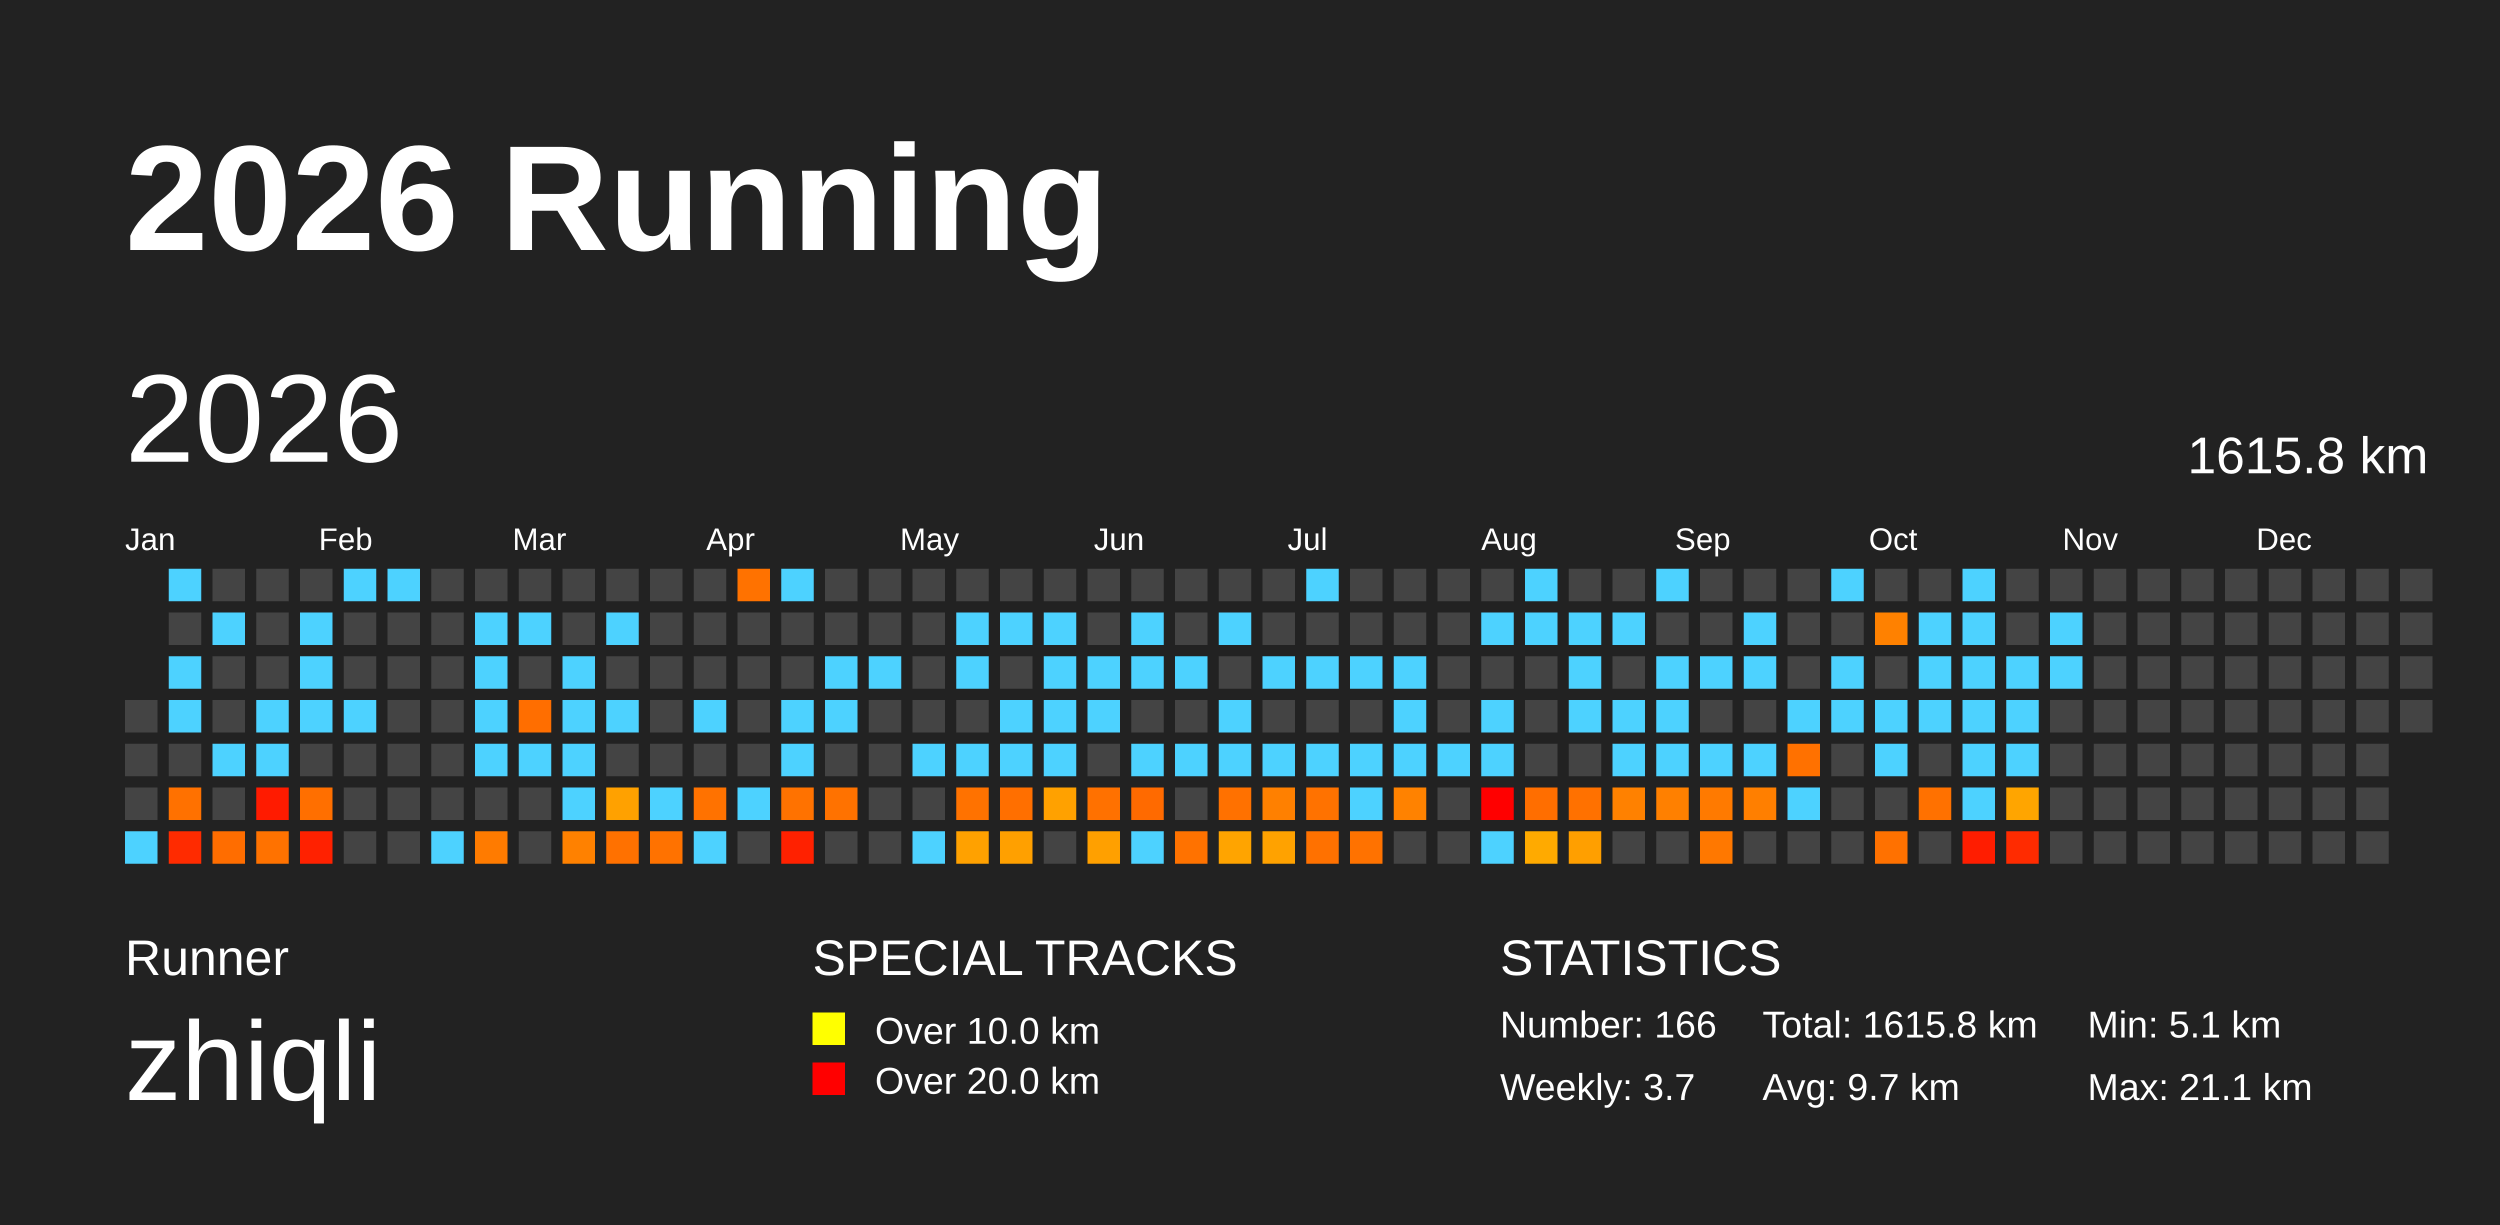
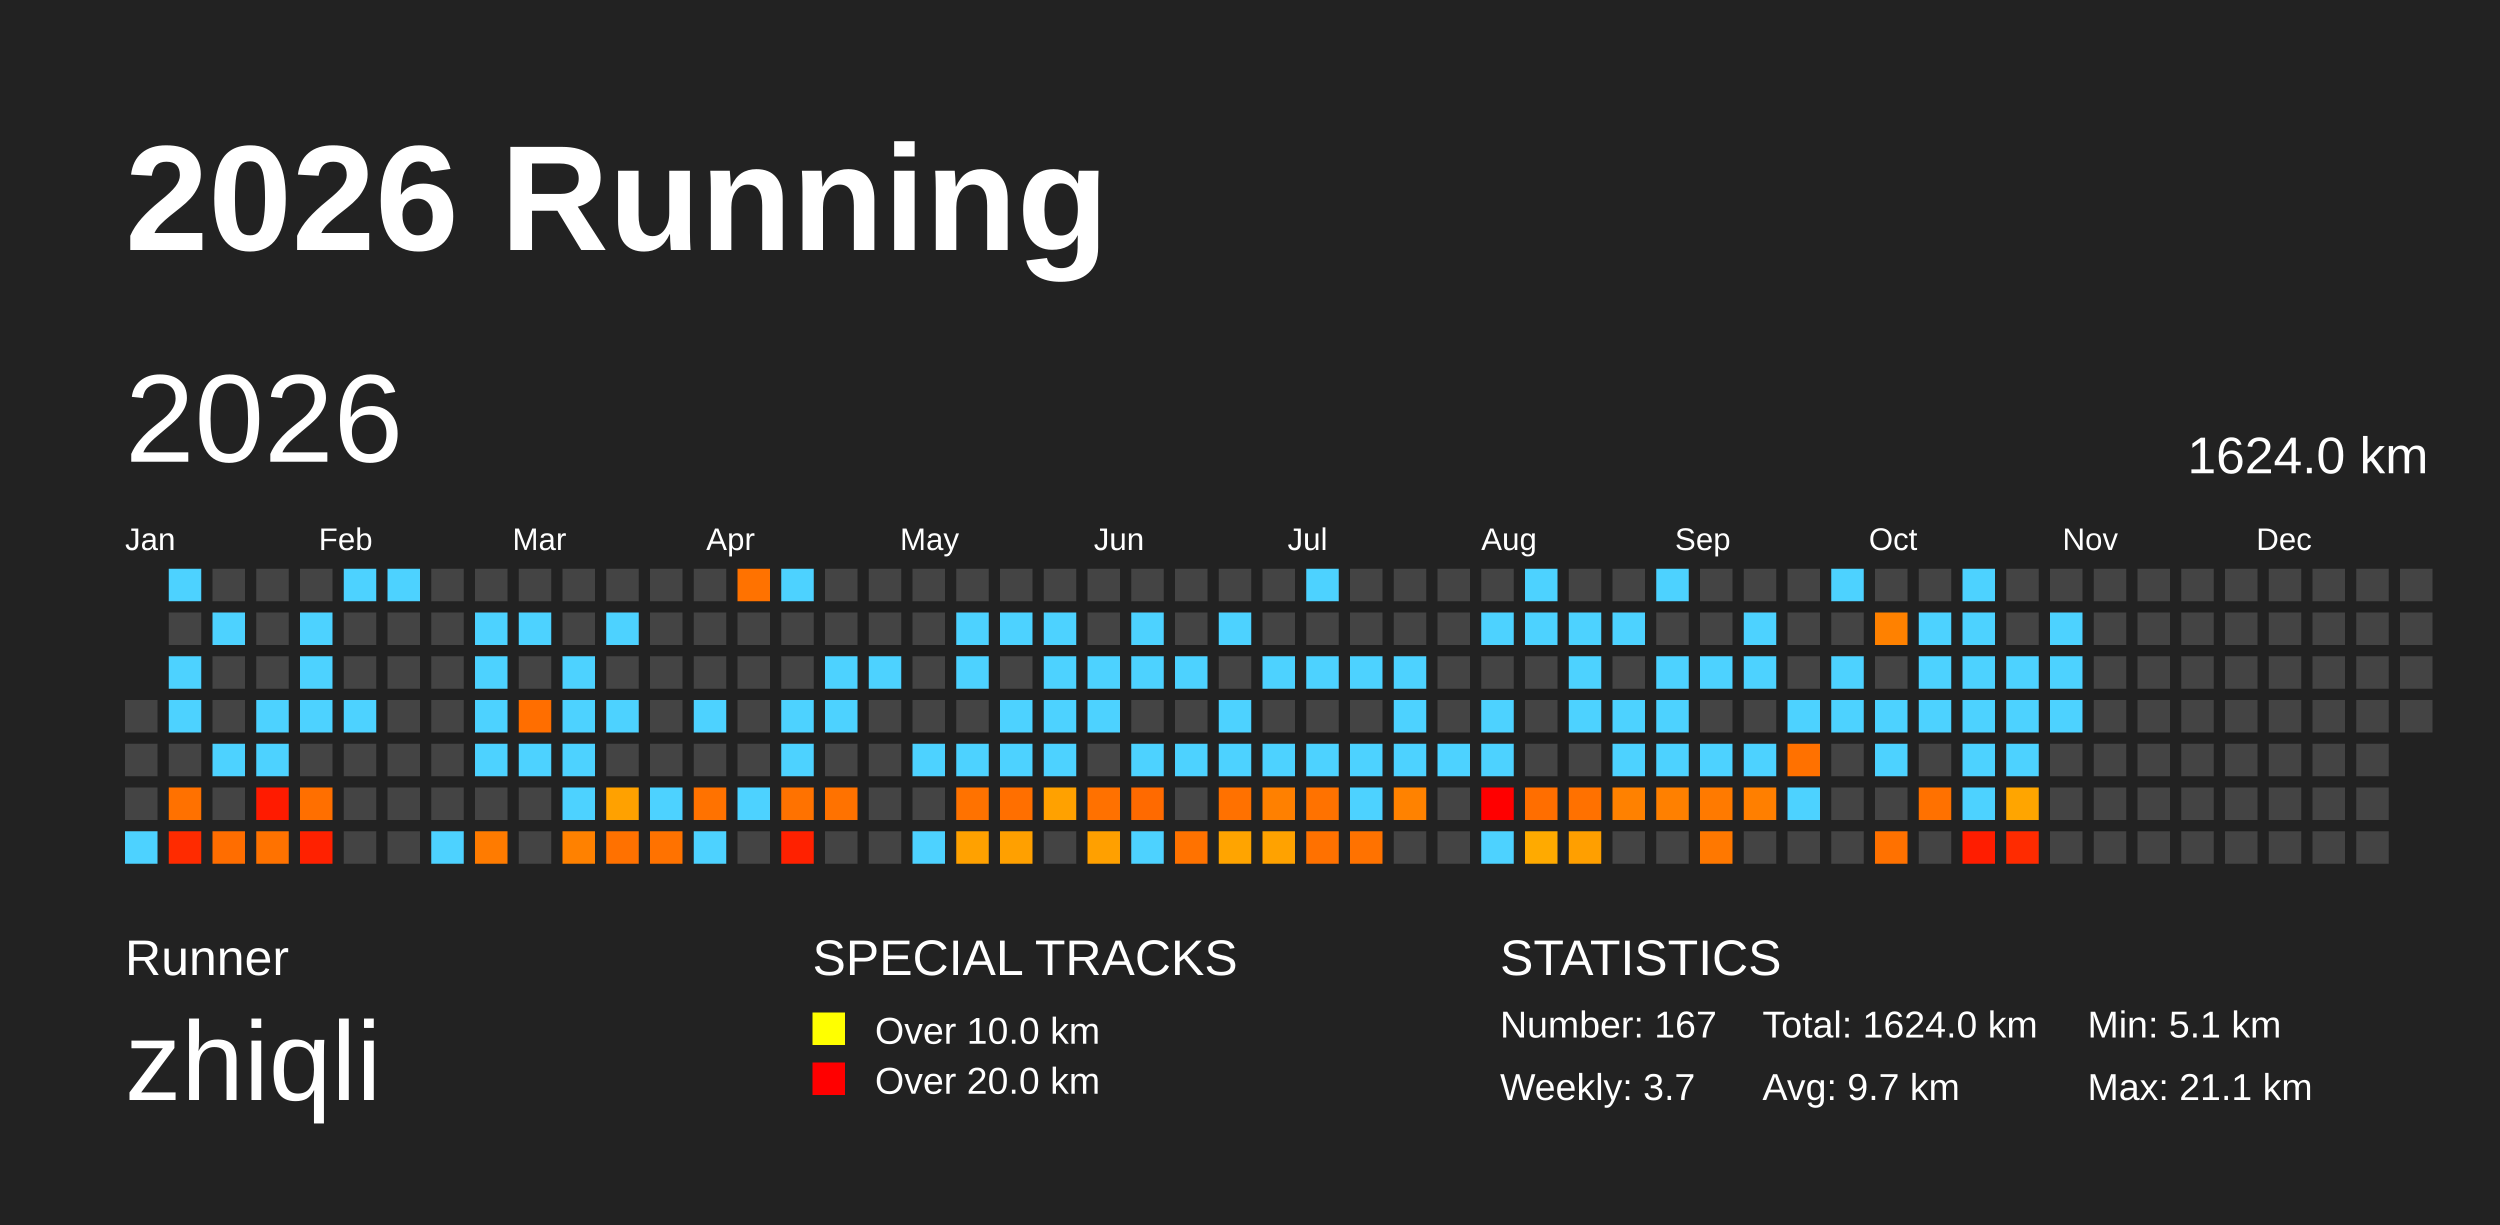
<svg xmlns="http://www.w3.org/2000/svg" baseProfile="full" height="98mm" version="1.1" viewBox="0,0,200,98" width="200mm">
  <defs />
  <rect fill="#222222" height="98" width="200" x="0" y="0" />
  <text fill="#FFFFFF" style="font-size:12px; font-family:Arial; font-weight:bold;" x="10" y="20">2026 Running</text>
  <text fill="#FFFFFF" style="font-size:4px; font-family:Arial" x="10" y="78">Runner</text>
  <text fill="#FFFFFF" style="font-size:9px; font-family:Arial" x="10" y="88">zhiqli</text>
  <text fill="#FFFFFF" style="font-size:4px; font-family:Arial" x="65" y="78">SPECIAL TRACKS</text>
  <rect fill="yellow" height="2.6" width="2.6" x="65" y="81" />
  <text fill="#FFFFFF" style="font-size:3px; font-family:Arial" x="70" y="83.5">Over 10.0 km</text>
  <rect fill="red" height="2.6" width="2.6" x="65" y="85" />
  <text fill="#FFFFFF" style="font-size:3px; font-family:Arial" x="70" y="87.5">Over 20.0 km</text>
  <text fill="#FFFFFF" style="font-size:4px; font-family:Arial" x="120" y="78">STATISTICS</text>
-   <text fill="#FFFFFF" style="font-size:3px; font-family:Arial" x="120" y="83">Number: 166</text>
+   <text fill="#FFFFFF" style="font-size:3px; font-family:Arial" x="120" y="83">Number: 167</text>
  <text fill="#FFFFFF" style="font-size:3px; font-family:Arial" x="120" y="88">Weekly: 3.7</text>
-   <text fill="#FFFFFF" style="font-size:3px; font-family:Arial" x="141" y="83">Total: 1615.8 km</text>
+   <text fill="#FFFFFF" style="font-size:3px; font-family:Arial" x="141" y="83">Total: 1624.0 km</text>
  <text fill="#FFFFFF" style="font-size:3px; font-family:Arial" x="141" y="88">Avg: 9.7 km</text>
  <text fill="#FFFFFF" style="font-size:3px; font-family:Arial" x="167" y="83">Min: 5.1 km</text>
  <text fill="#FFFFFF" style="font-size:3px; font-family:Arial" x="167" y="88">Max: 21.1 km</text>
  <text dominant-baseline="hanging" fill="#FFFFFF" style="font-size:10.0px; font-family:Arial;" x="10" y="30">2026</text>
-   <text dominant-baseline="hanging" fill="#FFFFFF" style="font-size:4.125px; font-family:Arial;" x="175" y="35">1615.8 km</text>
+   <text dominant-baseline="hanging" fill="#FFFFFF" style="font-size:4.125px; font-family:Arial;" x="175" y="35">1624.0 km</text>
  <text fill="#FFFFFF" style="font-size:2.5px; font-family:Arial" x="10.0" y="44">Jan</text>
  <text fill="#FFFFFF" style="font-size:2.5px; font-family:Arial" x="25.5" y="44">Feb</text>
  <text fill="#FFFFFF" style="font-size:2.5px; font-family:Arial" x="41.0" y="44">Mar</text>
  <text fill="#FFFFFF" style="font-size:2.5px; font-family:Arial" x="56.5" y="44">Apr</text>
  <text fill="#FFFFFF" style="font-size:2.5px; font-family:Arial" x="72.0" y="44">May</text>
  <text fill="#FFFFFF" style="font-size:2.5px; font-family:Arial" x="87.5" y="44">Jun</text>
  <text fill="#FFFFFF" style="font-size:2.5px; font-family:Arial" x="103.0" y="44">Jul</text>
  <text fill="#FFFFFF" style="font-size:2.5px; font-family:Arial" x="118.5" y="44">Aug</text>
  <text fill="#FFFFFF" style="font-size:2.5px; font-family:Arial" x="134.0" y="44">Sep</text>
  <text fill="#FFFFFF" style="font-size:2.5px; font-family:Arial" x="149.5" y="44">Oct</text>
  <text fill="#FFFFFF" style="font-size:2.5px; font-family:Arial" x="165.0" y="44">Nov</text>
  <text fill="#FFFFFF" style="font-size:2.5px; font-family:Arial" x="180.5" y="44">Dec</text>
  <rect fill="#444444" height="2.6" width="2.6" x="10.0" y="56.0" />
  <rect fill="#444444" height="2.6" width="2.6" x="10.0" y="59.5" />
  <rect fill="#444444" height="2.6" width="2.6" x="10.0" y="63.0" />
  <rect fill="#4dd2ff" height="2.6" width="2.6" x="10.0" y="66.5" />
  <rect fill="#4dd2ff" height="2.6" width="2.6" x="13.5" y="45.5" />
  <rect fill="#444444" height="2.6" width="2.6" x="13.5" y="49.0" />
  <rect fill="#4dd2ff" height="2.6" width="2.6" x="13.5" y="52.5" />
  <rect fill="#4dd2ff" height="2.6" width="2.6" x="13.5" y="56.0" />
  <rect fill="#444444" height="2.6" width="2.6" x="13.5" y="59.5" />
  <rect fill="#ff7100" height="2.6" width="2.6" x="13.5" y="63.0" />
  <rect fill="#ff2b00" height="2.6" width="2.6" x="13.5" y="66.5" />
  <rect fill="#444444" height="2.6" width="2.6" x="17.0" y="45.5" />
  <rect fill="#4dd2ff" height="2.6" width="2.6" x="17.0" y="49.0" />
  <rect fill="#444444" height="2.6" width="2.6" x="17.0" y="52.5" />
  <rect fill="#444444" height="2.6" width="2.6" x="17.0" y="56.0" />
  <rect fill="#4dd2ff" height="2.6" width="2.6" x="17.0" y="59.5" />
  <rect fill="#444444" height="2.6" width="2.6" x="17.0" y="63.0" />
  <rect fill="#ff6d00" height="2.6" width="2.6" x="17.0" y="66.5" />
  <rect fill="#444444" height="2.6" width="2.6" x="20.5" y="45.5" />
  <rect fill="#444444" height="2.6" width="2.6" x="20.5" y="49.0" />
  <rect fill="#444444" height="2.6" width="2.6" x="20.5" y="52.5" />
  <rect fill="#4dd2ff" height="2.6" width="2.6" x="20.5" y="56.0" />
  <rect fill="#4dd2ff" height="2.6" width="2.6" x="20.5" y="59.5" />
  <rect fill="#ff1b00" height="2.6" width="2.6" x="20.5" y="63.0" />
  <rect fill="#ff7200" height="2.6" width="2.6" x="20.5" y="66.5" />
  <rect fill="#444444" height="2.6" width="2.6" x="24.0" y="45.5" />
  <rect fill="#4dd2ff" height="2.6" width="2.6" x="24.0" y="49.0" />
  <rect fill="#4dd2ff" height="2.6" width="2.6" x="24.0" y="52.5" />
  <rect fill="#4dd2ff" height="2.6" width="2.6" x="24.0" y="56.0" />
  <rect fill="#444444" height="2.6" width="2.6" x="24.0" y="59.5" />
  <rect fill="#ff6f00" height="2.6" width="2.6" x="24.0" y="63.0" />
  <rect fill="#ff2100" height="2.6" width="2.6" x="24.0" y="66.5" />
  <rect fill="#4dd2ff" height="2.6" width="2.6" x="27.5" y="45.5" />
  <rect fill="#444444" height="2.6" width="2.6" x="27.5" y="49.0" />
  <rect fill="#444444" height="2.6" width="2.6" x="27.5" y="52.5" />
  <rect fill="#4dd2ff" height="2.6" width="2.6" x="27.5" y="56.0" />
  <rect fill="#444444" height="2.6" width="2.6" x="27.5" y="59.5" />
  <rect fill="#444444" height="2.6" width="2.6" x="27.5" y="63.0" />
  <rect fill="#444444" height="2.6" width="2.6" x="27.5" y="66.5" />
  <rect fill="#4dd2ff" height="2.6" width="2.6" x="31.0" y="45.5" />
  <rect fill="#444444" height="2.6" width="2.6" x="31.0" y="49.0" />
  <rect fill="#444444" height="2.6" width="2.6" x="31.0" y="52.5" />
  <rect fill="#444444" height="2.6" width="2.6" x="31.0" y="56.0" />
  <rect fill="#444444" height="2.6" width="2.6" x="31.0" y="59.5" />
  <rect fill="#444444" height="2.6" width="2.6" x="31.0" y="63.0" />
  <rect fill="#444444" height="2.6" width="2.6" x="31.0" y="66.5" />
  <rect fill="#444444" height="2.6" width="2.6" x="34.5" y="45.5" />
  <rect fill="#444444" height="2.6" width="2.6" x="34.5" y="49.0" />
  <rect fill="#444444" height="2.6" width="2.6" x="34.5" y="52.5" />
  <rect fill="#444444" height="2.6" width="2.6" x="34.5" y="56.0" />
  <rect fill="#444444" height="2.6" width="2.6" x="34.5" y="59.5" />
  <rect fill="#444444" height="2.6" width="2.6" x="34.5" y="63.0" />
  <rect fill="#4dd2ff" height="2.6" width="2.6" x="34.5" y="66.5" />
  <rect fill="#444444" height="2.6" width="2.6" x="38.0" y="45.5" />
  <rect fill="#4dd2ff" height="2.6" width="2.6" x="38.0" y="49.0" />
  <rect fill="#4dd2ff" height="2.6" width="2.6" x="38.0" y="52.5" />
  <rect fill="#4dd2ff" height="2.6" width="2.6" x="38.0" y="56.0" />
  <rect fill="#4dd2ff" height="2.6" width="2.6" x="38.0" y="59.5" />
  <rect fill="#444444" height="2.6" width="2.6" x="38.0" y="63.0" />
  <rect fill="#ff7b00" height="2.6" width="2.6" x="38.0" y="66.5" />
  <rect fill="#444444" height="2.6" width="2.6" x="41.5" y="45.5" />
  <rect fill="#4dd2ff" height="2.6" width="2.6" x="41.5" y="49.0" />
  <rect fill="#444444" height="2.6" width="2.6" x="41.5" y="52.5" />
  <rect fill="#ff6e00" height="2.6" width="2.6" x="41.5" y="56.0" />
  <rect fill="#4dd2ff" height="2.6" width="2.6" x="41.5" y="59.5" />
  <rect fill="#444444" height="2.6" width="2.6" x="41.5" y="63.0" />
  <rect fill="#444444" height="2.6" width="2.6" x="41.5" y="66.5" />
  <rect fill="#444444" height="2.6" width="2.6" x="45.0" y="45.5" />
  <rect fill="#444444" height="2.6" width="2.6" x="45.0" y="49.0" />
  <rect fill="#4dd2ff" height="2.6" width="2.6" x="45.0" y="52.5" />
  <rect fill="#4dd2ff" height="2.6" width="2.6" x="45.0" y="56.0" />
  <rect fill="#4dd2ff" height="2.6" width="2.6" x="45.0" y="59.5" />
  <rect fill="#4dd2ff" height="2.6" width="2.6" x="45.0" y="63.0" />
  <rect fill="#ff8100" height="2.6" width="2.6" x="45.0" y="66.5" />
  <rect fill="#444444" height="2.6" width="2.6" x="48.5" y="45.5" />
  <rect fill="#4dd2ff" height="2.6" width="2.6" x="48.5" y="49.0" />
  <rect fill="#444444" height="2.6" width="2.6" x="48.5" y="52.5" />
  <rect fill="#4dd2ff" height="2.6" width="2.6" x="48.5" y="56.0" />
  <rect fill="#444444" height="2.6" width="2.6" x="48.5" y="59.5" />
  <rect fill="#ffa100" height="2.6" width="2.6" x="48.5" y="63.0" />
  <rect fill="#ff7100" height="2.6" width="2.6" x="48.5" y="66.5" />
  <rect fill="#444444" height="2.6" width="2.6" x="52.0" y="45.5" />
  <rect fill="#444444" height="2.6" width="2.6" x="52.0" y="49.0" />
  <rect fill="#444444" height="2.6" width="2.6" x="52.0" y="52.5" />
  <rect fill="#444444" height="2.6" width="2.6" x="52.0" y="56.0" />
  <rect fill="#444444" height="2.6" width="2.6" x="52.0" y="59.5" />
  <rect fill="#4dd2ff" height="2.6" width="2.6" x="52.0" y="63.0" />
  <rect fill="#ff7200" height="2.6" width="2.6" x="52.0" y="66.5" />
  <rect fill="#444444" height="2.6" width="2.6" x="55.5" y="45.5" />
  <rect fill="#444444" height="2.6" width="2.6" x="55.5" y="49.0" />
  <rect fill="#444444" height="2.6" width="2.6" x="55.5" y="52.5" />
  <rect fill="#4dd2ff" height="2.6" width="2.6" x="55.5" y="56.0" />
  <rect fill="#444444" height="2.6" width="2.6" x="55.5" y="59.5" />
  <rect fill="#ff7200" height="2.6" width="2.6" x="55.5" y="63.0" />
  <rect fill="#4dd2ff" height="2.6" width="2.6" x="55.5" y="66.5" />
  <rect fill="#ff7200" height="2.6" width="2.6" x="59.0" y="45.5" />
  <rect fill="#444444" height="2.6" width="2.6" x="59.0" y="49.0" />
  <rect fill="#444444" height="2.6" width="2.6" x="59.0" y="52.5" />
  <rect fill="#444444" height="2.6" width="2.6" x="59.0" y="56.0" />
  <rect fill="#444444" height="2.6" width="2.6" x="59.0" y="59.5" />
  <rect fill="#4dd2ff" height="2.6" width="2.6" x="59.0" y="63.0" />
  <rect fill="#444444" height="2.6" width="2.6" x="59.0" y="66.5" />
  <rect fill="#4dd2ff" height="2.6" width="2.6" x="62.5" y="45.5" />
  <rect fill="#444444" height="2.6" width="2.6" x="62.5" y="49.0" />
  <rect fill="#444444" height="2.6" width="2.6" x="62.5" y="52.5" />
  <rect fill="#4dd2ff" height="2.6" width="2.6" x="62.5" y="56.0" />
  <rect fill="#4dd2ff" height="2.6" width="2.6" x="62.5" y="59.5" />
  <rect fill="#ff7200" height="2.6" width="2.6" x="62.5" y="63.0" />
  <rect fill="#ff2100" height="2.6" width="2.6" x="62.5" y="66.5" />
  <rect fill="#444444" height="2.6" width="2.6" x="66.0" y="45.5" />
  <rect fill="#444444" height="2.6" width="2.6" x="66.0" y="49.0" />
  <rect fill="#4dd2ff" height="2.6" width="2.6" x="66.0" y="52.5" />
  <rect fill="#4dd2ff" height="2.6" width="2.6" x="66.0" y="56.0" />
  <rect fill="#444444" height="2.6" width="2.6" x="66.0" y="59.5" />
  <rect fill="#ff7200" height="2.6" width="2.6" x="66.0" y="63.0" />
  <rect fill="#444444" height="2.6" width="2.6" x="66.0" y="66.5" />
  <rect fill="#444444" height="2.6" width="2.6" x="69.5" y="45.5" />
  <rect fill="#444444" height="2.6" width="2.6" x="69.5" y="49.0" />
  <rect fill="#4dd2ff" height="2.6" width="2.6" x="69.5" y="52.5" />
  <rect fill="#444444" height="2.6" width="2.6" x="69.5" y="56.0" />
  <rect fill="#444444" height="2.6" width="2.6" x="69.5" y="59.5" />
  <rect fill="#444444" height="2.6" width="2.6" x="69.5" y="63.0" />
  <rect fill="#444444" height="2.6" width="2.6" x="69.5" y="66.5" />
  <rect fill="#444444" height="2.6" width="2.6" x="73.0" y="45.5" />
  <rect fill="#444444" height="2.6" width="2.6" x="73.0" y="49.0" />
  <rect fill="#444444" height="2.6" width="2.6" x="73.0" y="52.5" />
  <rect fill="#444444" height="2.6" width="2.6" x="73.0" y="56.0" />
  <rect fill="#4dd2ff" height="2.6" width="2.6" x="73.0" y="59.5" />
  <rect fill="#444444" height="2.6" width="2.6" x="73.0" y="63.0" />
  <rect fill="#4dd2ff" height="2.6" width="2.6" x="73.0" y="66.5" />
  <rect fill="#444444" height="2.6" width="2.6" x="76.5" y="45.5" />
  <rect fill="#4dd2ff" height="2.6" width="2.6" x="76.5" y="49.0" />
  <rect fill="#4dd2ff" height="2.6" width="2.6" x="76.5" y="52.5" />
  <rect fill="#444444" height="2.6" width="2.6" x="76.5" y="56.0" />
  <rect fill="#4dd2ff" height="2.6" width="2.6" x="76.5" y="59.5" />
  <rect fill="#ff7200" height="2.6" width="2.6" x="76.5" y="63.0" />
  <rect fill="#ffa100" height="2.6" width="2.6" x="76.5" y="66.5" />
  <rect fill="#444444" height="2.6" width="2.6" x="80.0" y="45.5" />
  <rect fill="#4dd2ff" height="2.6" width="2.6" x="80.0" y="49.0" />
  <rect fill="#444444" height="2.6" width="2.6" x="80.0" y="52.5" />
  <rect fill="#4dd2ff" height="2.6" width="2.6" x="80.0" y="56.0" />
  <rect fill="#4dd2ff" height="2.6" width="2.6" x="80.0" y="59.5" />
  <rect fill="#ff6f00" height="2.6" width="2.6" x="80.0" y="63.0" />
  <rect fill="#ffa000" height="2.6" width="2.6" x="80.0" y="66.5" />
  <rect fill="#444444" height="2.6" width="2.6" x="83.5" y="45.5" />
  <rect fill="#4dd2ff" height="2.6" width="2.6" x="83.5" y="49.0" />
  <rect fill="#4dd2ff" height="2.6" width="2.6" x="83.5" y="52.5" />
  <rect fill="#4dd2ff" height="2.6" width="2.6" x="83.5" y="56.0" />
  <rect fill="#4dd2ff" height="2.6" width="2.6" x="83.5" y="59.5" />
  <rect fill="#ffa100" height="2.6" width="2.6" x="83.5" y="63.0" />
  <rect fill="#444444" height="2.6" width="2.6" x="83.5" y="66.5" />
  <rect fill="#444444" height="2.6" width="2.6" x="87.0" y="45.5" />
  <rect fill="#444444" height="2.6" width="2.6" x="87.0" y="49.0" />
  <rect fill="#4dd2ff" height="2.6" width="2.6" x="87.0" y="52.5" />
  <rect fill="#4dd2ff" height="2.6" width="2.6" x="87.0" y="56.0" />
  <rect fill="#444444" height="2.6" width="2.6" x="87.0" y="59.5" />
  <rect fill="#ff7100" height="2.6" width="2.6" x="87.0" y="63.0" />
  <rect fill="#ffa000" height="2.6" width="2.6" x="87.0" y="66.5" />
  <rect fill="#444444" height="2.6" width="2.6" x="90.5" y="45.5" />
  <rect fill="#4dd2ff" height="2.6" width="2.6" x="90.5" y="49.0" />
  <rect fill="#4dd2ff" height="2.6" width="2.6" x="90.5" y="52.5" />
  <rect fill="#444444" height="2.6" width="2.6" x="90.5" y="56.0" />
  <rect fill="#4dd2ff" height="2.6" width="2.6" x="90.5" y="59.5" />
  <rect fill="#ff6a00" height="2.6" width="2.6" x="90.5" y="63.0" />
  <rect fill="#4dd2ff" height="2.6" width="2.6" x="90.5" y="66.5" />
  <rect fill="#444444" height="2.6" width="2.6" x="94.0" y="45.5" />
  <rect fill="#444444" height="2.6" width="2.6" x="94.0" y="49.0" />
  <rect fill="#4dd2ff" height="2.6" width="2.6" x="94.0" y="52.5" />
  <rect fill="#444444" height="2.6" width="2.6" x="94.0" y="56.0" />
  <rect fill="#4dd2ff" height="2.6" width="2.6" x="94.0" y="59.5" />
  <rect fill="#444444" height="2.6" width="2.6" x="94.0" y="63.0" />
  <rect fill="#ff7200" height="2.6" width="2.6" x="94.0" y="66.5" />
  <rect fill="#444444" height="2.6" width="2.6" x="97.5" y="45.5" />
  <rect fill="#4dd2ff" height="2.6" width="2.6" x="97.5" y="49.0" />
  <rect fill="#444444" height="2.6" width="2.6" x="97.5" y="52.5" />
  <rect fill="#4dd2ff" height="2.6" width="2.6" x="97.5" y="56.0" />
  <rect fill="#4dd2ff" height="2.6" width="2.6" x="97.5" y="59.5" />
  <rect fill="#ff7100" height="2.6" width="2.6" x="97.5" y="63.0" />
  <rect fill="#ffa400" height="2.6" width="2.6" x="97.5" y="66.5" />
  <rect fill="#444444" height="2.6" width="2.6" x="101.0" y="45.5" />
  <rect fill="#444444" height="2.6" width="2.6" x="101.0" y="49.0" />
  <rect fill="#4dd2ff" height="2.6" width="2.6" x="101.0" y="52.5" />
  <rect fill="#444444" height="2.6" width="2.6" x="101.0" y="56.0" />
  <rect fill="#4dd2ff" height="2.6" width="2.6" x="101.0" y="59.5" />
  <rect fill="#ff8000" height="2.6" width="2.6" x="101.0" y="63.0" />
  <rect fill="#ffa200" height="2.6" width="2.6" x="101.0" y="66.5" />
  <rect fill="#4dd2ff" height="2.6" width="2.6" x="104.5" y="45.5" />
  <rect fill="#444444" height="2.6" width="2.6" x="104.5" y="49.0" />
  <rect fill="#4dd2ff" height="2.6" width="2.6" x="104.5" y="52.5" />
  <rect fill="#444444" height="2.6" width="2.6" x="104.5" y="56.0" />
  <rect fill="#4dd2ff" height="2.6" width="2.6" x="104.5" y="59.5" />
  <rect fill="#ff7200" height="2.6" width="2.6" x="104.5" y="63.0" />
  <rect fill="#ff7100" height="2.6" width="2.6" x="104.5" y="66.5" />
  <rect fill="#444444" height="2.6" width="2.6" x="108.0" y="45.5" />
  <rect fill="#444444" height="2.6" width="2.6" x="108.0" y="49.0" />
  <rect fill="#4dd2ff" height="2.6" width="2.6" x="108.0" y="52.5" />
  <rect fill="#444444" height="2.6" width="2.6" x="108.0" y="56.0" />
  <rect fill="#4dd2ff" height="2.6" width="2.6" x="108.0" y="59.5" />
  <rect fill="#4dd2ff" height="2.6" width="2.6" x="108.0" y="63.0" />
  <rect fill="#ff7200" height="2.6" width="2.6" x="108.0" y="66.5" />
  <rect fill="#444444" height="2.6" width="2.6" x="111.5" y="45.5" />
  <rect fill="#444444" height="2.6" width="2.6" x="111.5" y="49.0" />
  <rect fill="#4dd2ff" height="2.6" width="2.6" x="111.5" y="52.5" />
  <rect fill="#4dd2ff" height="2.6" width="2.6" x="111.5" y="56.0" />
  <rect fill="#4dd2ff" height="2.6" width="2.6" x="111.5" y="59.5" />
  <rect fill="#ff8200" height="2.6" width="2.6" x="111.5" y="63.0" />
  <rect fill="#444444" height="2.6" width="2.6" x="111.5" y="66.5" />
  <rect fill="#444444" height="2.6" width="2.6" x="115.0" y="45.5" />
  <rect fill="#444444" height="2.6" width="2.6" x="115.0" y="49.0" />
  <rect fill="#444444" height="2.6" width="2.6" x="115.0" y="52.5" />
  <rect fill="#444444" height="2.6" width="2.6" x="115.0" y="56.0" />
  <rect fill="#4dd2ff" height="2.6" width="2.6" x="115.0" y="59.5" />
  <rect fill="#444444" height="2.6" width="2.6" x="115.0" y="63.0" />
  <rect fill="#444444" height="2.6" width="2.6" x="115.0" y="66.5" />
  <rect fill="#444444" height="2.6" width="2.6" x="118.5" y="45.5" />
  <rect fill="#4dd2ff" height="2.6" width="2.6" x="118.5" y="49.0" />
  <rect fill="#444444" height="2.6" width="2.6" x="118.5" y="52.5" />
  <rect fill="#4dd2ff" height="2.6" width="2.6" x="118.5" y="56.0" />
  <rect fill="#4dd2ff" height="2.6" width="2.6" x="118.5" y="59.5" />
  <rect fill="red" height="2.6" width="2.6" x="118.5" y="63.0" />
  <rect fill="#4dd2ff" height="2.6" width="2.6" x="118.5" y="66.5" />
  <rect fill="#4dd2ff" height="2.6" width="2.6" x="122.0" y="45.5" />
  <rect fill="#4dd2ff" height="2.6" width="2.6" x="122.0" y="49.0" />
  <rect fill="#444444" height="2.6" width="2.6" x="122.0" y="52.5" />
  <rect fill="#444444" height="2.6" width="2.6" x="122.0" y="56.0" />
  <rect fill="#444444" height="2.6" width="2.6" x="122.0" y="59.5" />
  <rect fill="#ff6e00" height="2.6" width="2.6" x="122.0" y="63.0" />
  <rect fill="#ffaa00" height="2.6" width="2.6" x="122.0" y="66.5" />
  <rect fill="#444444" height="2.6" width="2.6" x="125.5" y="45.5" />
  <rect fill="#4dd2ff" height="2.6" width="2.6" x="125.5" y="49.0" />
  <rect fill="#4dd2ff" height="2.6" width="2.6" x="125.5" y="52.5" />
  <rect fill="#4dd2ff" height="2.6" width="2.6" x="125.5" y="56.0" />
  <rect fill="#444444" height="2.6" width="2.6" x="125.5" y="59.5" />
  <rect fill="#ff7100" height="2.6" width="2.6" x="125.5" y="63.0" />
  <rect fill="#ff9f00" height="2.6" width="2.6" x="125.5" y="66.5" />
  <rect fill="#444444" height="2.6" width="2.6" x="129.0" y="45.5" />
  <rect fill="#4dd2ff" height="2.6" width="2.6" x="129.0" y="49.0" />
  <rect fill="#444444" height="2.6" width="2.6" x="129.0" y="52.5" />
  <rect fill="#4dd2ff" height="2.6" width="2.6" x="129.0" y="56.0" />
  <rect fill="#4dd2ff" height="2.6" width="2.6" x="129.0" y="59.5" />
  <rect fill="#ff8100" height="2.6" width="2.6" x="129.0" y="63.0" />
  <rect fill="#444444" height="2.6" width="2.6" x="129.0" y="66.5" />
  <rect fill="#4dd2ff" height="2.6" width="2.6" x="132.5" y="45.5" />
  <rect fill="#444444" height="2.6" width="2.6" x="132.5" y="49.0" />
  <rect fill="#4dd2ff" height="2.6" width="2.6" x="132.5" y="52.5" />
  <rect fill="#4dd2ff" height="2.6" width="2.6" x="132.5" y="56.0" />
  <rect fill="#4dd2ff" height="2.6" width="2.6" x="132.5" y="59.5" />
  <rect fill="#ff8000" height="2.6" width="2.6" x="132.5" y="63.0" />
  <rect fill="#444444" height="2.6" width="2.6" x="132.5" y="66.5" />
  <rect fill="#444444" height="2.6" width="2.6" x="136.0" y="45.5" />
  <rect fill="#444444" height="2.6" width="2.6" x="136.0" y="49.0" />
  <rect fill="#4dd2ff" height="2.6" width="2.6" x="136.0" y="52.5" />
  <rect fill="#444444" height="2.6" width="2.6" x="136.0" y="56.0" />
  <rect fill="#4dd2ff" height="2.6" width="2.6" x="136.0" y="59.5" />
  <rect fill="#ff7a00" height="2.6" width="2.6" x="136.0" y="63.0" />
  <rect fill="#ff7800" height="2.6" width="2.6" x="136.0" y="66.5" />
  <rect fill="#444444" height="2.6" width="2.6" x="139.5" y="45.5" />
  <rect fill="#4dd2ff" height="2.6" width="2.6" x="139.5" y="49.0" />
  <rect fill="#4dd2ff" height="2.6" width="2.6" x="139.5" y="52.5" />
  <rect fill="#444444" height="2.6" width="2.6" x="139.5" y="56.0" />
  <rect fill="#4dd2ff" height="2.6" width="2.6" x="139.5" y="59.5" />
  <rect fill="#ff7f00" height="2.6" width="2.6" x="139.5" y="63.0" />
  <rect fill="#444444" height="2.6" width="2.6" x="139.5" y="66.5" />
  <rect fill="#444444" height="2.6" width="2.6" x="143.0" y="45.5" />
  <rect fill="#444444" height="2.6" width="2.6" x="143.0" y="49.0" />
  <rect fill="#444444" height="2.6" width="2.6" x="143.0" y="52.5" />
  <rect fill="#4dd2ff" height="2.6" width="2.6" x="143.0" y="56.0" />
  <rect fill="#ff7100" height="2.6" width="2.6" x="143.0" y="59.5" />
  <rect fill="#4dd2ff" height="2.6" width="2.6" x="143.0" y="63.0" />
  <rect fill="#444444" height="2.6" width="2.6" x="143.0" y="66.5" />
  <rect fill="#4dd2ff" height="2.6" width="2.6" x="146.5" y="45.5" />
  <rect fill="#444444" height="2.6" width="2.6" x="146.5" y="49.0" />
  <rect fill="#4dd2ff" height="2.6" width="2.6" x="146.5" y="52.5" />
  <rect fill="#4dd2ff" height="2.6" width="2.6" x="146.5" y="56.0" />
  <rect fill="#444444" height="2.6" width="2.6" x="146.5" y="59.5" />
  <rect fill="#444444" height="2.6" width="2.6" x="146.5" y="63.0" />
  <rect fill="#444444" height="2.6" width="2.6" x="146.5" y="66.5" />
  <rect fill="#444444" height="2.6" width="2.6" x="150.0" y="45.5" />
  <rect fill="#ff8100" height="2.6" width="2.6" x="150.0" y="49.0" />
  <rect fill="#444444" height="2.6" width="2.6" x="150.0" y="52.5" />
  <rect fill="#4dd2ff" height="2.6" width="2.6" x="150.0" y="56.0" />
  <rect fill="#4dd2ff" height="2.6" width="2.6" x="150.0" y="59.5" />
  <rect fill="#444444" height="2.6" width="2.6" x="150.0" y="63.0" />
  <rect fill="#ff7100" height="2.6" width="2.6" x="150.0" y="66.5" />
  <rect fill="#444444" height="2.6" width="2.6" x="153.5" y="45.5" />
  <rect fill="#4dd2ff" height="2.6" width="2.6" x="153.5" y="49.0" />
  <rect fill="#4dd2ff" height="2.6" width="2.6" x="153.5" y="52.5" />
  <rect fill="#4dd2ff" height="2.6" width="2.6" x="153.5" y="56.0" />
  <rect fill="#444444" height="2.6" width="2.6" x="153.5" y="59.5" />
  <rect fill="#ff7100" height="2.6" width="2.6" x="153.5" y="63.0" />
  <rect fill="#444444" height="2.6" width="2.6" x="153.5" y="66.5" />
  <rect fill="#4dd2ff" height="2.6" width="2.6" x="157.0" y="45.5" />
  <rect fill="#4dd2ff" height="2.6" width="2.6" x="157.0" y="49.0" />
  <rect fill="#4dd2ff" height="2.6" width="2.6" x="157.0" y="52.5" />
  <rect fill="#4dd2ff" height="2.6" width="2.6" x="157.0" y="56.0" />
  <rect fill="#4dd2ff" height="2.6" width="2.6" x="157.0" y="59.5" />
  <rect fill="#4dd2ff" height="2.6" width="2.6" x="157.0" y="63.0" />
  <rect fill="#ff1d00" height="2.6" width="2.6" x="157.0" y="66.5" />
  <rect fill="#444444" height="2.6" width="2.6" x="160.5" y="45.5" />
  <rect fill="#444444" height="2.6" width="2.6" x="160.5" y="49.0" />
  <rect fill="#4dd2ff" height="2.6" width="2.6" x="160.5" y="52.5" />
  <rect fill="#4dd2ff" height="2.6" width="2.6" x="160.5" y="56.0" />
  <rect fill="#4dd2ff" height="2.6" width="2.6" x="160.5" y="59.5" />
  <rect fill="#ffa500" height="2.6" width="2.6" x="160.5" y="63.0" />
  <rect fill="#ff2b00" height="2.6" width="2.6" x="160.5" y="66.5" />
  <rect fill="#444444" height="2.6" width="2.6" x="164.0" y="45.5" />
  <rect fill="#4dd2ff" height="2.6" width="2.6" x="164.0" y="49.0" />
  <rect fill="#4dd2ff" height="2.6" width="2.6" x="164.0" y="52.5" />
-   <rect fill="#444444" height="2.6" width="2.6" x="164.0" y="56.0" />
+   <rect fill="#4dd2ff" height="2.6" width="2.6" x="164.0" y="56.0" />
  <rect fill="#444444" height="2.6" width="2.6" x="164.0" y="59.5" />
  <rect fill="#444444" height="2.6" width="2.6" x="164.0" y="63.0" />
  <rect fill="#444444" height="2.6" width="2.6" x="164.0" y="66.5" />
  <rect fill="#444444" height="2.6" width="2.6" x="167.5" y="45.5" />
  <rect fill="#444444" height="2.6" width="2.6" x="167.5" y="49.0" />
  <rect fill="#444444" height="2.6" width="2.6" x="167.5" y="52.5" />
  <rect fill="#444444" height="2.6" width="2.6" x="167.5" y="56.0" />
  <rect fill="#444444" height="2.6" width="2.6" x="167.5" y="59.5" />
  <rect fill="#444444" height="2.6" width="2.6" x="167.5" y="63.0" />
  <rect fill="#444444" height="2.6" width="2.6" x="167.5" y="66.5" />
  <rect fill="#444444" height="2.6" width="2.6" x="171.0" y="45.5" />
  <rect fill="#444444" height="2.6" width="2.6" x="171.0" y="49.0" />
  <rect fill="#444444" height="2.6" width="2.6" x="171.0" y="52.5" />
  <rect fill="#444444" height="2.6" width="2.6" x="171.0" y="56.0" />
  <rect fill="#444444" height="2.6" width="2.6" x="171.0" y="59.5" />
  <rect fill="#444444" height="2.6" width="2.6" x="171.0" y="63.0" />
  <rect fill="#444444" height="2.6" width="2.6" x="171.0" y="66.5" />
  <rect fill="#444444" height="2.6" width="2.6" x="174.5" y="45.5" />
  <rect fill="#444444" height="2.6" width="2.6" x="174.5" y="49.0" />
  <rect fill="#444444" height="2.6" width="2.6" x="174.5" y="52.5" />
  <rect fill="#444444" height="2.6" width="2.6" x="174.5" y="56.0" />
  <rect fill="#444444" height="2.6" width="2.6" x="174.5" y="59.5" />
  <rect fill="#444444" height="2.6" width="2.6" x="174.5" y="63.0" />
  <rect fill="#444444" height="2.6" width="2.6" x="174.5" y="66.5" />
  <rect fill="#444444" height="2.6" width="2.6" x="178.0" y="45.5" />
  <rect fill="#444444" height="2.6" width="2.6" x="178.0" y="49.0" />
  <rect fill="#444444" height="2.6" width="2.6" x="178.0" y="52.5" />
  <rect fill="#444444" height="2.6" width="2.6" x="178.0" y="56.0" />
  <rect fill="#444444" height="2.6" width="2.6" x="178.0" y="59.5" />
  <rect fill="#444444" height="2.6" width="2.6" x="178.0" y="63.0" />
  <rect fill="#444444" height="2.6" width="2.6" x="178.0" y="66.5" />
  <rect fill="#444444" height="2.6" width="2.6" x="181.5" y="45.5" />
  <rect fill="#444444" height="2.6" width="2.6" x="181.5" y="49.0" />
  <rect fill="#444444" height="2.6" width="2.6" x="181.5" y="52.5" />
  <rect fill="#444444" height="2.6" width="2.6" x="181.5" y="56.0" />
  <rect fill="#444444" height="2.6" width="2.6" x="181.5" y="59.5" />
  <rect fill="#444444" height="2.6" width="2.6" x="181.5" y="63.0" />
  <rect fill="#444444" height="2.6" width="2.6" x="181.5" y="66.5" />
  <rect fill="#444444" height="2.6" width="2.6" x="185.0" y="45.5" />
  <rect fill="#444444" height="2.6" width="2.6" x="185.0" y="49.0" />
  <rect fill="#444444" height="2.6" width="2.6" x="185.0" y="52.5" />
  <rect fill="#444444" height="2.6" width="2.6" x="185.0" y="56.0" />
  <rect fill="#444444" height="2.6" width="2.6" x="185.0" y="59.5" />
  <rect fill="#444444" height="2.6" width="2.6" x="185.0" y="63.0" />
  <rect fill="#444444" height="2.6" width="2.6" x="185.0" y="66.5" />
  <rect fill="#444444" height="2.6" width="2.6" x="188.5" y="45.5" />
  <rect fill="#444444" height="2.6" width="2.6" x="188.5" y="49.0" />
  <rect fill="#444444" height="2.6" width="2.6" x="188.5" y="52.5" />
  <rect fill="#444444" height="2.6" width="2.6" x="188.5" y="56.0" />
  <rect fill="#444444" height="2.6" width="2.6" x="188.5" y="59.5" />
  <rect fill="#444444" height="2.6" width="2.6" x="188.5" y="63.0" />
  <rect fill="#444444" height="2.6" width="2.6" x="188.5" y="66.5" />
  <rect fill="#444444" height="2.6" width="2.6" x="192.0" y="45.5" />
  <rect fill="#444444" height="2.6" width="2.6" x="192.0" y="49.0" />
  <rect fill="#444444" height="2.6" width="2.6" x="192.0" y="52.5" />
  <rect fill="#444444" height="2.6" width="2.6" x="192.0" y="56.0" />
</svg>
